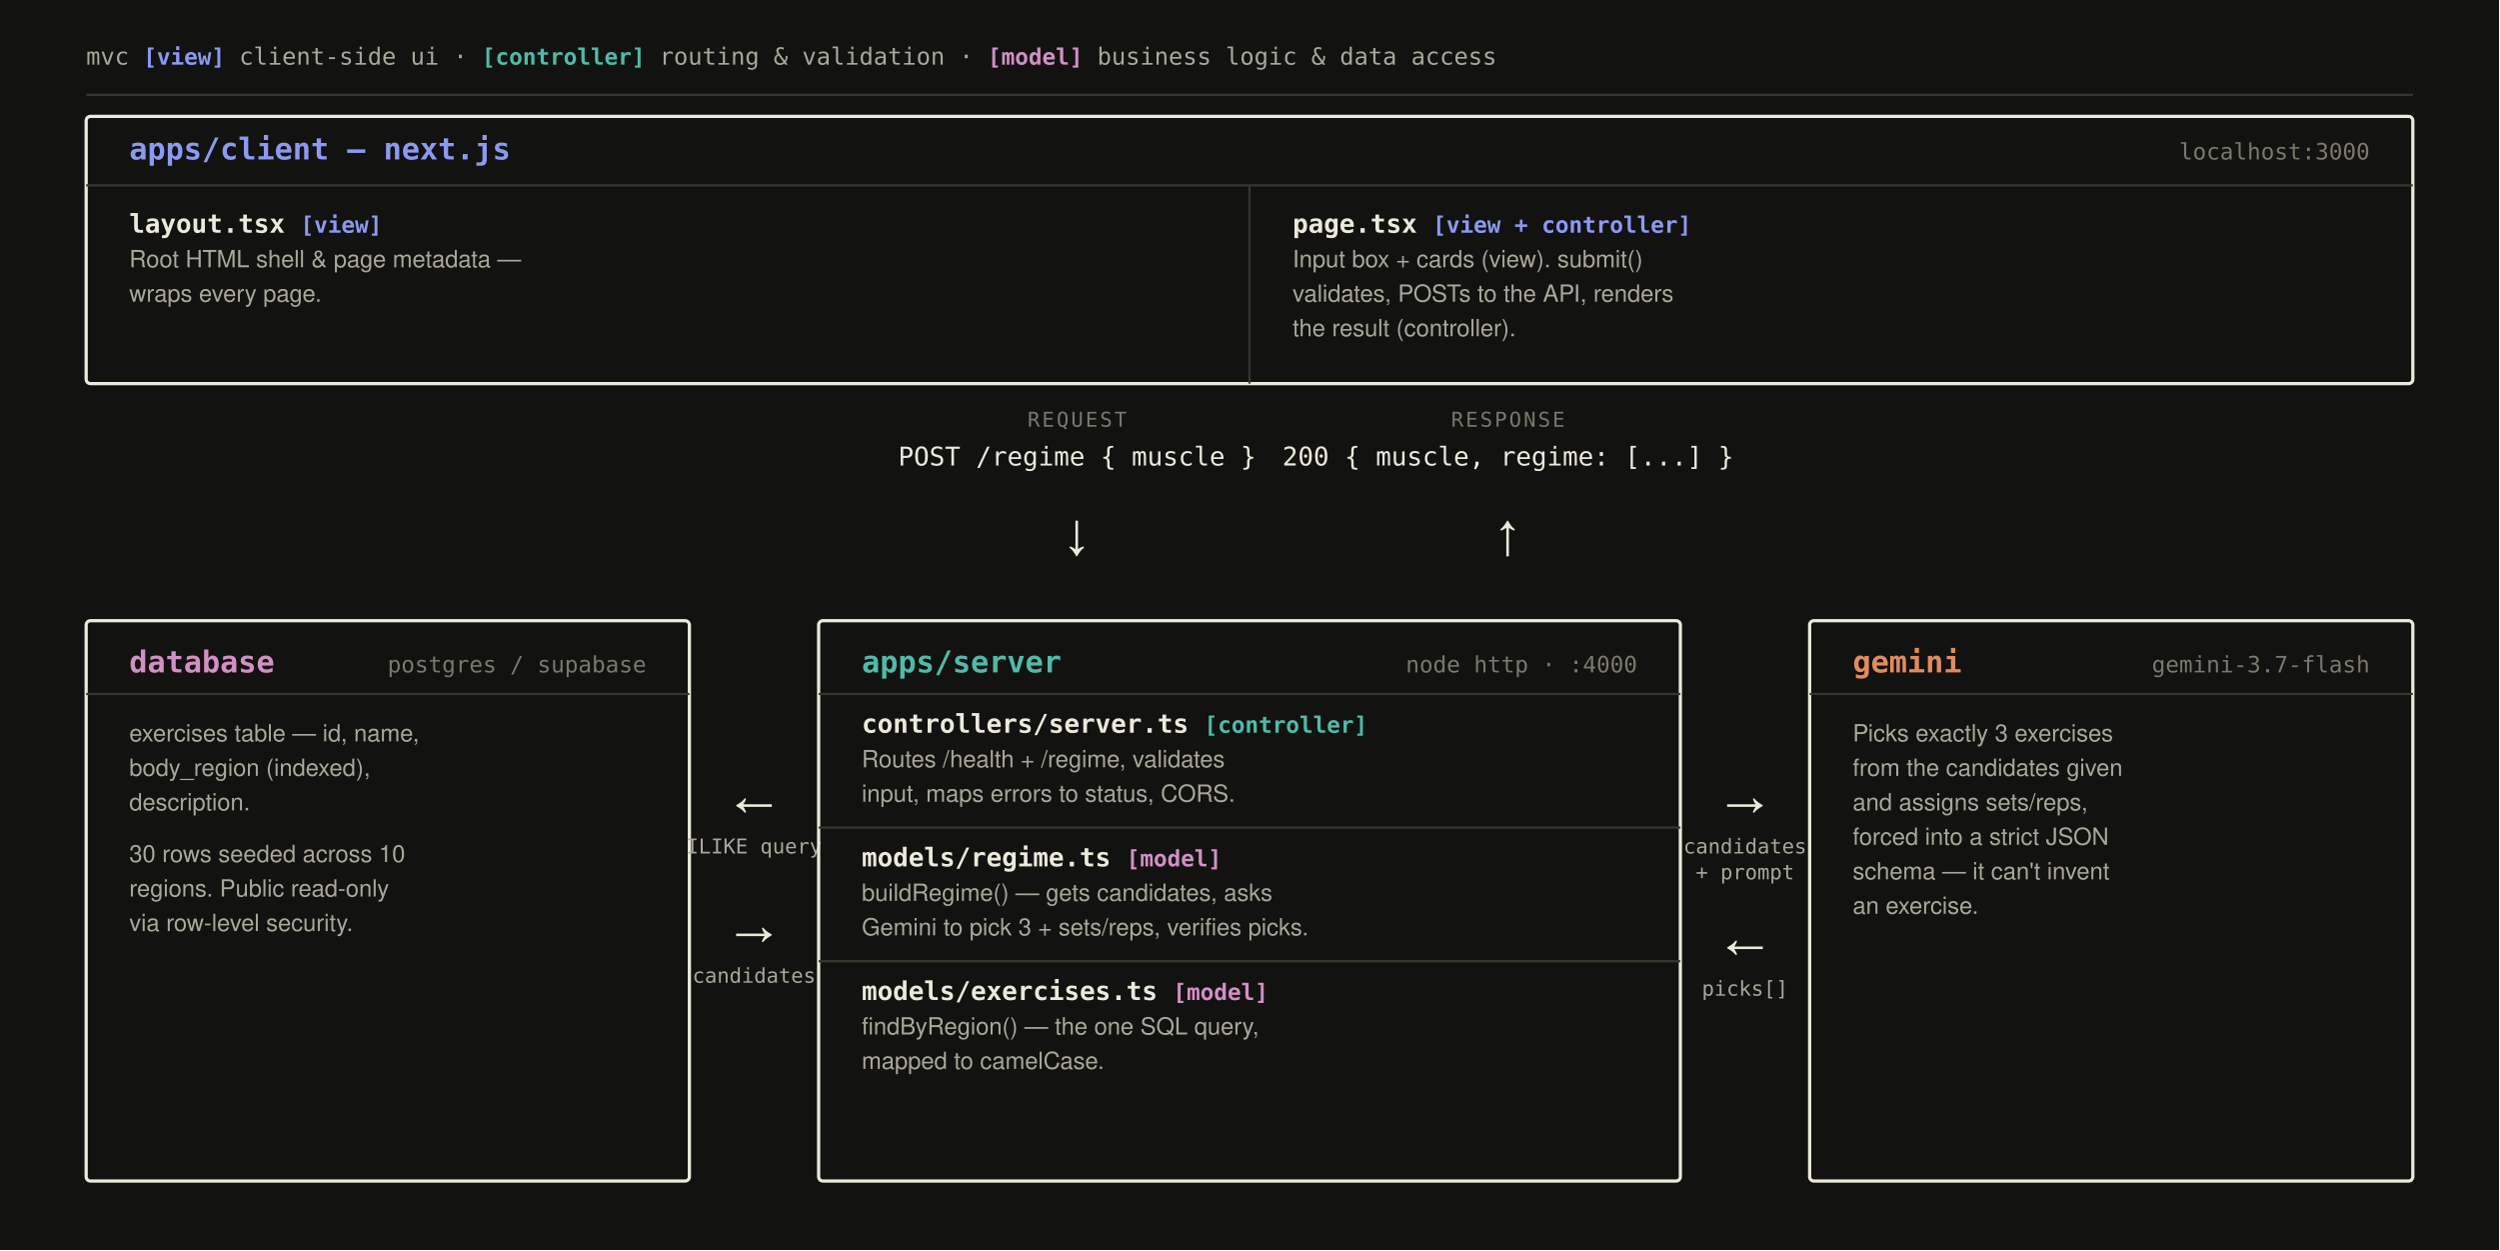
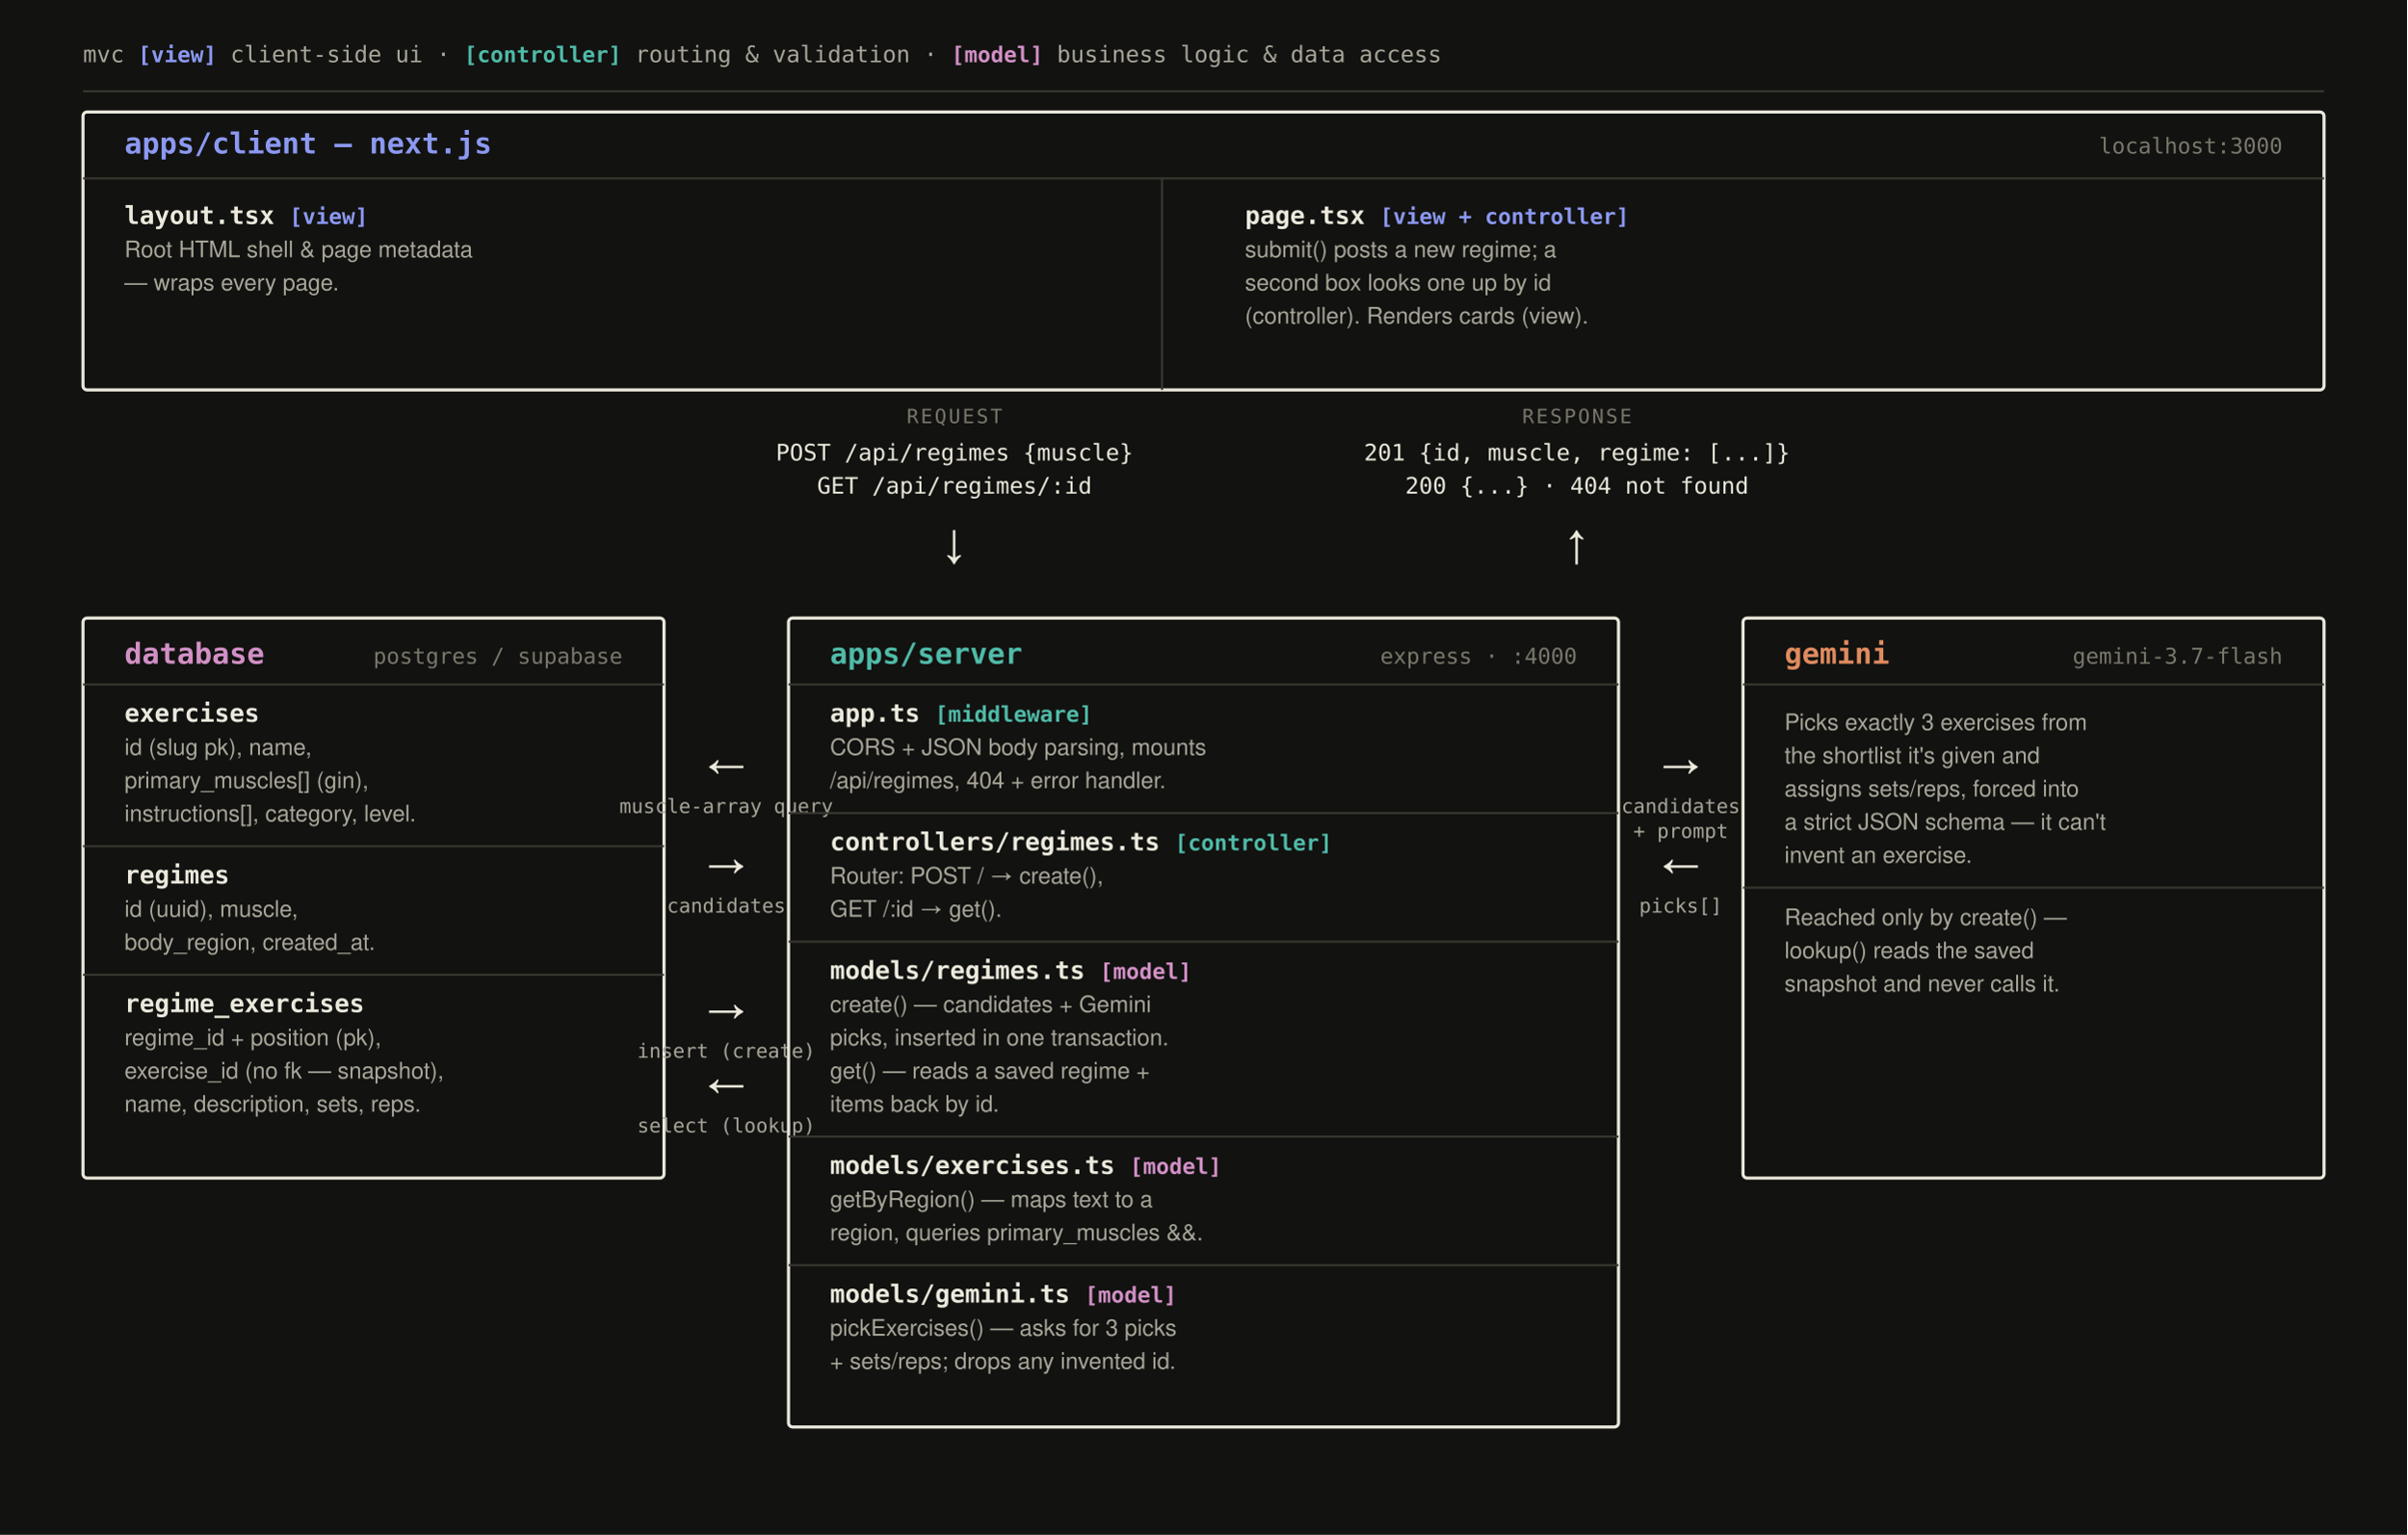
- <svg xmlns="http://www.w3.org/2000/svg" viewBox="0 0 1160 580" role="img" aria-label="Rebound architecture: the client (layout.tsx, page.tsx) POSTs a muscle name to the server's controller, which asks its regime and exercises models to query Postgres for matching exercises and Gemini to pick three with sets and reps, then returns the finished regime to the browser. Boxes are tagged with their MVC role: view, controller, or model.">
+ <svg xmlns="http://www.w3.org/2000/svg" viewBox="0 0 1160 740" role="img" aria-label="Rebound architecture: the client's page.tsx either POSTs a muscle name to create a regime, or GETs a saved regime by id. The controller routes both to models/regimes.ts, which for create asks the exercises model to query Postgres for candidates and Gemini to pick three with sets and reps, then saves the regime and its items in one transaction; for lookup it reads that saved snapshot straight back out, without calling Gemini. Boxes are tagged with their MVC role: view, controller, or model.">
  <style>
    text { font-family: -apple-system, "Segoe UI", Helvetica, Arial, sans-serif; }
    .mono       { font-family: ui-monospace, SFMono-Regular, Menlo, Consolas, monospace; }
    .bg         { fill: #121210; }
    .box        { fill: none; stroke: #EBE9DC; stroke-width: 1.5; }
    .div        { stroke: #38372F; stroke-width: 1; }
    .title      { font-weight: 700; font-size: 14px; fill: #EBE9DC; }
    .sub        { font-size: 10.5px; fill: #7A786C; }
    .body       { font-size: 11px; fill: #A9A79A; }
    .bold       { font-weight: 700; fill: #EBE9DC; }
    .tag        { font-weight: 600; font-size: 10.5px; }
    .legend     { font-size: 11px; fill: #A9A79A; }
    .arrow      { font-size: 20px; fill: #EBE9DC; }
    .conn-label { font-size: 9.5px; fill: #A9A79A; }
    .pipe-tag   { font-size: 9.5px; letter-spacing: 1px; fill: #7A786C; }
-     .pipe-code  { font-size: 12px; fill: #EBE9DC; }
+     .pipe-code  { font-size: 11px; fill: #EBE9DC; }
    .client { fill: #8C99F2; }
    .server { fill: #4FBBA8; }
    .db     { fill: #D290C6; }
    .ai     { fill: #E08B5F; }
  </style>
-   <rect class="bg" x="0" y="0" width="1160" height="580" />
+   <rect class="bg" x="0" y="0" width="1160" height="740" />
  <text class="legend mono" x="40" y="30">mvc <tspan class="client tag">[view]</tspan> client-side ui  ·  <tspan class="server tag">[controller]</tspan> routing &amp; validation  ·  <tspan class="db tag">[model]</tspan> business logic &amp; data access</text>
  <line class="div" x1="40" y1="44" x2="1120" y2="44" />
-   <rect class="box" x="40" y="54" width="1080" height="124" rx="2" />
+   <rect class="box" x="40" y="54" width="1080" height="134" rx="2" />
  <text class="title client mono" x="60" y="74">apps/client — next.js</text>
  <text class="sub mono" x="1100" y="74" text-anchor="end">localhost:3000</text>
  <line class="div" x1="40" y1="86" x2="1120" y2="86" stroke="#EBE9DC" stroke-width="1.5" />
-   <line class="div" x1="580" y1="86" x2="580" y2="178" />
+   <line class="div" x1="560" y1="86" x2="560" y2="188" />
  <text class="bold mono" x="60" y="108">layout.tsx <tspan class="client tag">[view]</tspan>
  </text>
-   <text class="body" x="60" y="124">Root HTML shell &amp; page metadata —</text>
-   <text class="body" x="60" y="140">wraps every page.</text>
+   <text class="body" x="60" y="124">Root HTML shell &amp; page metadata</text>
+   <text class="body" x="60" y="140">— wraps every page.</text>
  <text class="bold mono" x="600" y="108">page.tsx <tspan class="client tag">[view + controller]</tspan>
  </text>
-   <text class="body" x="600" y="124">Input box + cards (view). submit()</text>
-   <text class="body" x="600" y="140">validates, POSTs to the API, renders</text>
-   <text class="body" x="600" y="156">the result (controller).</text>
-   <text class="pipe-tag mono" x="500" y="198" text-anchor="middle">REQUEST</text>
-   <text class="pipe-code mono" x="500" y="216" text-anchor="middle">POST /regime { muscle }</text>
-   <text class="arrow" x="500" y="256" text-anchor="middle">↓</text>
-   <text class="pipe-tag mono" x="700" y="198" text-anchor="middle">RESPONSE</text>
-   <text class="pipe-code mono" x="700" y="216" text-anchor="middle">200 { muscle, regime: [...] }</text>
-   <text class="arrow" x="700" y="256" text-anchor="middle">↑</text>
-   <rect class="box" x="40" y="288" width="280" height="260" rx="2" />
-   <text class="title db mono" x="60" y="312">database</text>
-   <text class="sub mono" x="300" y="312" text-anchor="end">postgres / supabase</text>
-   <line class="div" x1="40" y1="322" x2="320" y2="322" />
-   <text class="body" x="60" y="344">exercises table — id, name,</text>
-   <text class="body" x="60" y="360">body_region (indexed),</text>
-   <text class="body" x="60" y="376">description.</text>
-   <text class="body" x="60" y="400">30 rows seeded across 10</text>
-   <text class="body" x="60" y="416">regions. Public read-only</text>
-   <text class="body" x="60" y="432">via row-level security.</text>
-   <text class="arrow" x="350" y="380" text-anchor="middle">←</text>
-   <text class="conn-label mono" x="350" y="396" text-anchor="middle">ILIKE query</text>
-   <text class="arrow" x="350" y="440" text-anchor="middle">→</text>
-   <text class="conn-label mono" x="350" y="456" text-anchor="middle">candidates</text>
-   <rect class="box" x="380" y="288" width="400" height="260" rx="2" />
-   <text class="title server mono" x="400" y="312">apps/server</text>
-   <text class="sub mono" x="760" y="312" text-anchor="end">node http · :4000</text>
-   <line class="div" x1="380" y1="322" x2="780" y2="322" />
-   <text class="bold mono" x="400" y="340">controllers/server.ts <tspan class="server tag">[controller]</tspan>
+   <text class="body" x="600" y="124">submit() posts a new regime; a</text>
+   <text class="body" x="600" y="140">second box looks one up by id</text>
+   <text class="body" x="600" y="156">(controller). Renders cards (view).</text>
+   <text class="pipe-tag mono" x="460" y="204" text-anchor="middle">REQUEST</text>
+   <text class="pipe-code mono" x="460" y="222" text-anchor="middle">POST /api/regimes {muscle}</text>
+   <text class="pipe-code mono" x="460" y="238" text-anchor="middle">GET  /api/regimes/:id</text>
+   <text class="arrow" x="460" y="270" text-anchor="middle">↓</text>
+   <text class="pipe-tag mono" x="760" y="204" text-anchor="middle">RESPONSE</text>
+   <text class="pipe-code mono" x="760" y="222" text-anchor="middle">201 {id, muscle, regime: [...]}</text>
+   <text class="pipe-code mono" x="760" y="238" text-anchor="middle">200 {...} · 404 not found</text>
+   <text class="arrow" x="760" y="270" text-anchor="middle">↑</text>
+   <rect class="box" x="40" y="298" width="280" height="270" rx="2" />
+   <text class="title db mono" x="60" y="320">database</text>
+   <text class="sub mono" x="300" y="320" text-anchor="end">postgres / supabase</text>
+   <line class="div" x1="40" y1="330" x2="320" y2="330" />
+   <text class="bold mono" x="60" y="348">exercises</text>
+   <text class="body" x="60" y="364">id (slug pk), name,</text>
+   <text class="body" x="60" y="380">primary_muscles[] (gin),</text>
+   <text class="body" x="60" y="396">instructions[], category, level.</text>
+   <line class="div" x1="40" y1="408" x2="320" y2="408" />
+   <text class="bold mono" x="60" y="426">regimes</text>
+   <text class="body" x="60" y="442">id (uuid), muscle,</text>
+   <text class="body" x="60" y="458">body_region, created_at.</text>
+   <line class="div" x1="40" y1="470" x2="320" y2="470" />
+   <text class="bold mono" x="60" y="488">regime_exercises</text>
+   <text class="body" x="60" y="504">regime_id + position (pk),</text>
+   <text class="body" x="60" y="520">exercise_id (no fk — snapshot),</text>
+   <text class="body" x="60" y="536">name, description, sets, reps.</text>
+   <text class="arrow" x="350" y="376" text-anchor="middle">←</text>
+   <text class="conn-label mono" x="350" y="392" text-anchor="middle">muscle-array query</text>
+   <text class="arrow" x="350" y="424" text-anchor="middle">→</text>
+   <text class="conn-label mono" x="350" y="440" text-anchor="middle">candidates</text>
+   <text class="arrow" x="350" y="494" text-anchor="middle">→</text>
+   <text class="conn-label mono" x="350" y="510" text-anchor="middle">insert (create)</text>
+   <text class="arrow" x="350" y="530" text-anchor="middle">←</text>
+   <text class="conn-label mono" x="350" y="546" text-anchor="middle">select (lookup)</text>
+   <rect class="box" x="380" y="298" width="400" height="390" rx="2" />
+   <text class="title server mono" x="400" y="320">apps/server</text>
+   <text class="sub mono" x="760" y="320" text-anchor="end">express · :4000</text>
+   <line class="div" x1="380" y1="330" x2="780" y2="330" />
+   <text class="bold mono" x="400" y="348">app.ts <tspan class="server tag">[middleware]</tspan>
  </text>
-   <text class="body" x="400" y="356">Routes /health + /regime, validates</text>
-   <text class="body" x="400" y="372">input, maps errors to status, CORS.</text>
-   <line class="div" x1="380" y1="384" x2="780" y2="384" />
-   <text class="bold mono" x="400" y="402">models/regime.ts <tspan class="db tag">[model]</tspan>
+   <text class="body" x="400" y="364">CORS + JSON body parsing, mounts</text>
+   <text class="body" x="400" y="380">/api/regimes, 404 + error handler.</text>
+   <line class="div" x1="380" y1="392" x2="780" y2="392" />
+   <text class="bold mono" x="400" y="410">controllers/regimes.ts <tspan class="server tag">[controller]</tspan>
  </text>
-   <text class="body" x="400" y="418">buildRegime() — gets candidates, asks</text>
-   <text class="body" x="400" y="434">Gemini to pick 3 + sets/reps, verifies picks.</text>
-   <line class="div" x1="380" y1="446" x2="780" y2="446" />
-   <text class="bold mono" x="400" y="464">models/exercises.ts <tspan class="db tag">[model]</tspan>
+   <text class="body" x="400" y="426">Router: POST / → create(),</text>
+   <text class="body" x="400" y="442">GET /:id → get().</text>
+   <line class="div" x1="380" y1="454" x2="780" y2="454" />
+   <text class="bold mono" x="400" y="472">models/regimes.ts <tspan class="db tag">[model]</tspan>
  </text>
-   <text class="body" x="400" y="480">findByRegion() — the one SQL query,</text>
-   <text class="body" x="400" y="496">mapped to camelCase.</text>
-   <text class="arrow" x="810" y="380" text-anchor="middle">→</text>
-   <text class="conn-label mono" x="810" y="396" text-anchor="middle">candidates</text>
-   <text class="conn-label mono" x="810" y="408" text-anchor="middle">+ prompt</text>
-   <text class="arrow" x="810" y="446" text-anchor="middle">←</text>
-   <text class="conn-label mono" x="810" y="462" text-anchor="middle">picks[]</text>
-   <rect class="box" x="840" y="288" width="280" height="260" rx="2" />
-   <text class="title ai mono" x="860" y="312">gemini</text>
-   <text class="sub mono" x="1100" y="312" text-anchor="end">gemini-3.7-flash</text>
-   <line class="div" x1="840" y1="322" x2="1120" y2="322" />
-   <text class="body" x="860" y="344">Picks exactly 3 exercises</text>
-   <text class="body" x="860" y="360">from the candidates given</text>
-   <text class="body" x="860" y="376">and assigns sets/reps,</text>
-   <text class="body" x="860" y="392">forced into a strict JSON</text>
-   <text class="body" x="860" y="408">schema — it can't invent</text>
-   <text class="body" x="860" y="424">an exercise.</text>
+   <text class="body" x="400" y="488">create() — candidates + Gemini</text>
+   <text class="body" x="400" y="504">picks, inserted in one transaction.</text>
+   <text class="body" x="400" y="520">get() — reads a saved regime +</text>
+   <text class="body" x="400" y="536">items back by id.</text>
+   <line class="div" x1="380" y1="548" x2="780" y2="548" />
+   <text class="bold mono" x="400" y="566">models/exercises.ts <tspan class="db tag">[model]</tspan>
+   </text>
+   <text class="body" x="400" y="582">getByRegion() — maps text to a</text>
+   <text class="body" x="400" y="598">region, queries primary_muscles &amp;&amp;.</text>
+   <line class="div" x1="380" y1="610" x2="780" y2="610" />
+   <text class="bold mono" x="400" y="628">models/gemini.ts <tspan class="db tag">[model]</tspan>
+   </text>
+   <text class="body" x="400" y="644">pickExercises() — asks for 3 picks</text>
+   <text class="body" x="400" y="660">+ sets/reps; drops any invented id.</text>
+   <text class="arrow" x="810" y="376" text-anchor="middle">→</text>
+   <text class="conn-label mono" x="810" y="392" text-anchor="middle">candidates</text>
+   <text class="conn-label mono" x="810" y="404" text-anchor="middle">+ prompt</text>
+   <text class="arrow" x="810" y="424" text-anchor="middle">←</text>
+   <text class="conn-label mono" x="810" y="440" text-anchor="middle">picks[]</text>
+   <rect class="box" x="840" y="298" width="280" height="270" rx="2" />
+   <text class="title ai mono" x="860" y="320">gemini</text>
+   <text class="sub mono" x="1100" y="320" text-anchor="end">gemini-3.7-flash</text>
+   <line class="div" x1="840" y1="330" x2="1120" y2="330" />
+   <text class="body" x="860" y="352">Picks exactly 3 exercises from</text>
+   <text class="body" x="860" y="368">the shortlist it's given and</text>
+   <text class="body" x="860" y="384">assigns sets/reps, forced into</text>
+   <text class="body" x="860" y="400">a strict JSON schema — it can't</text>
+   <text class="body" x="860" y="416">invent an exercise.</text>
+   <line class="div" x1="840" y1="428" x2="1120" y2="428" />
+   <text class="body" x="860" y="446">Reached only by create() —</text>
+   <text class="body" x="860" y="462">lookup() reads the saved</text>
+   <text class="body" x="860" y="478">snapshot and never calls it.</text>
</svg>
